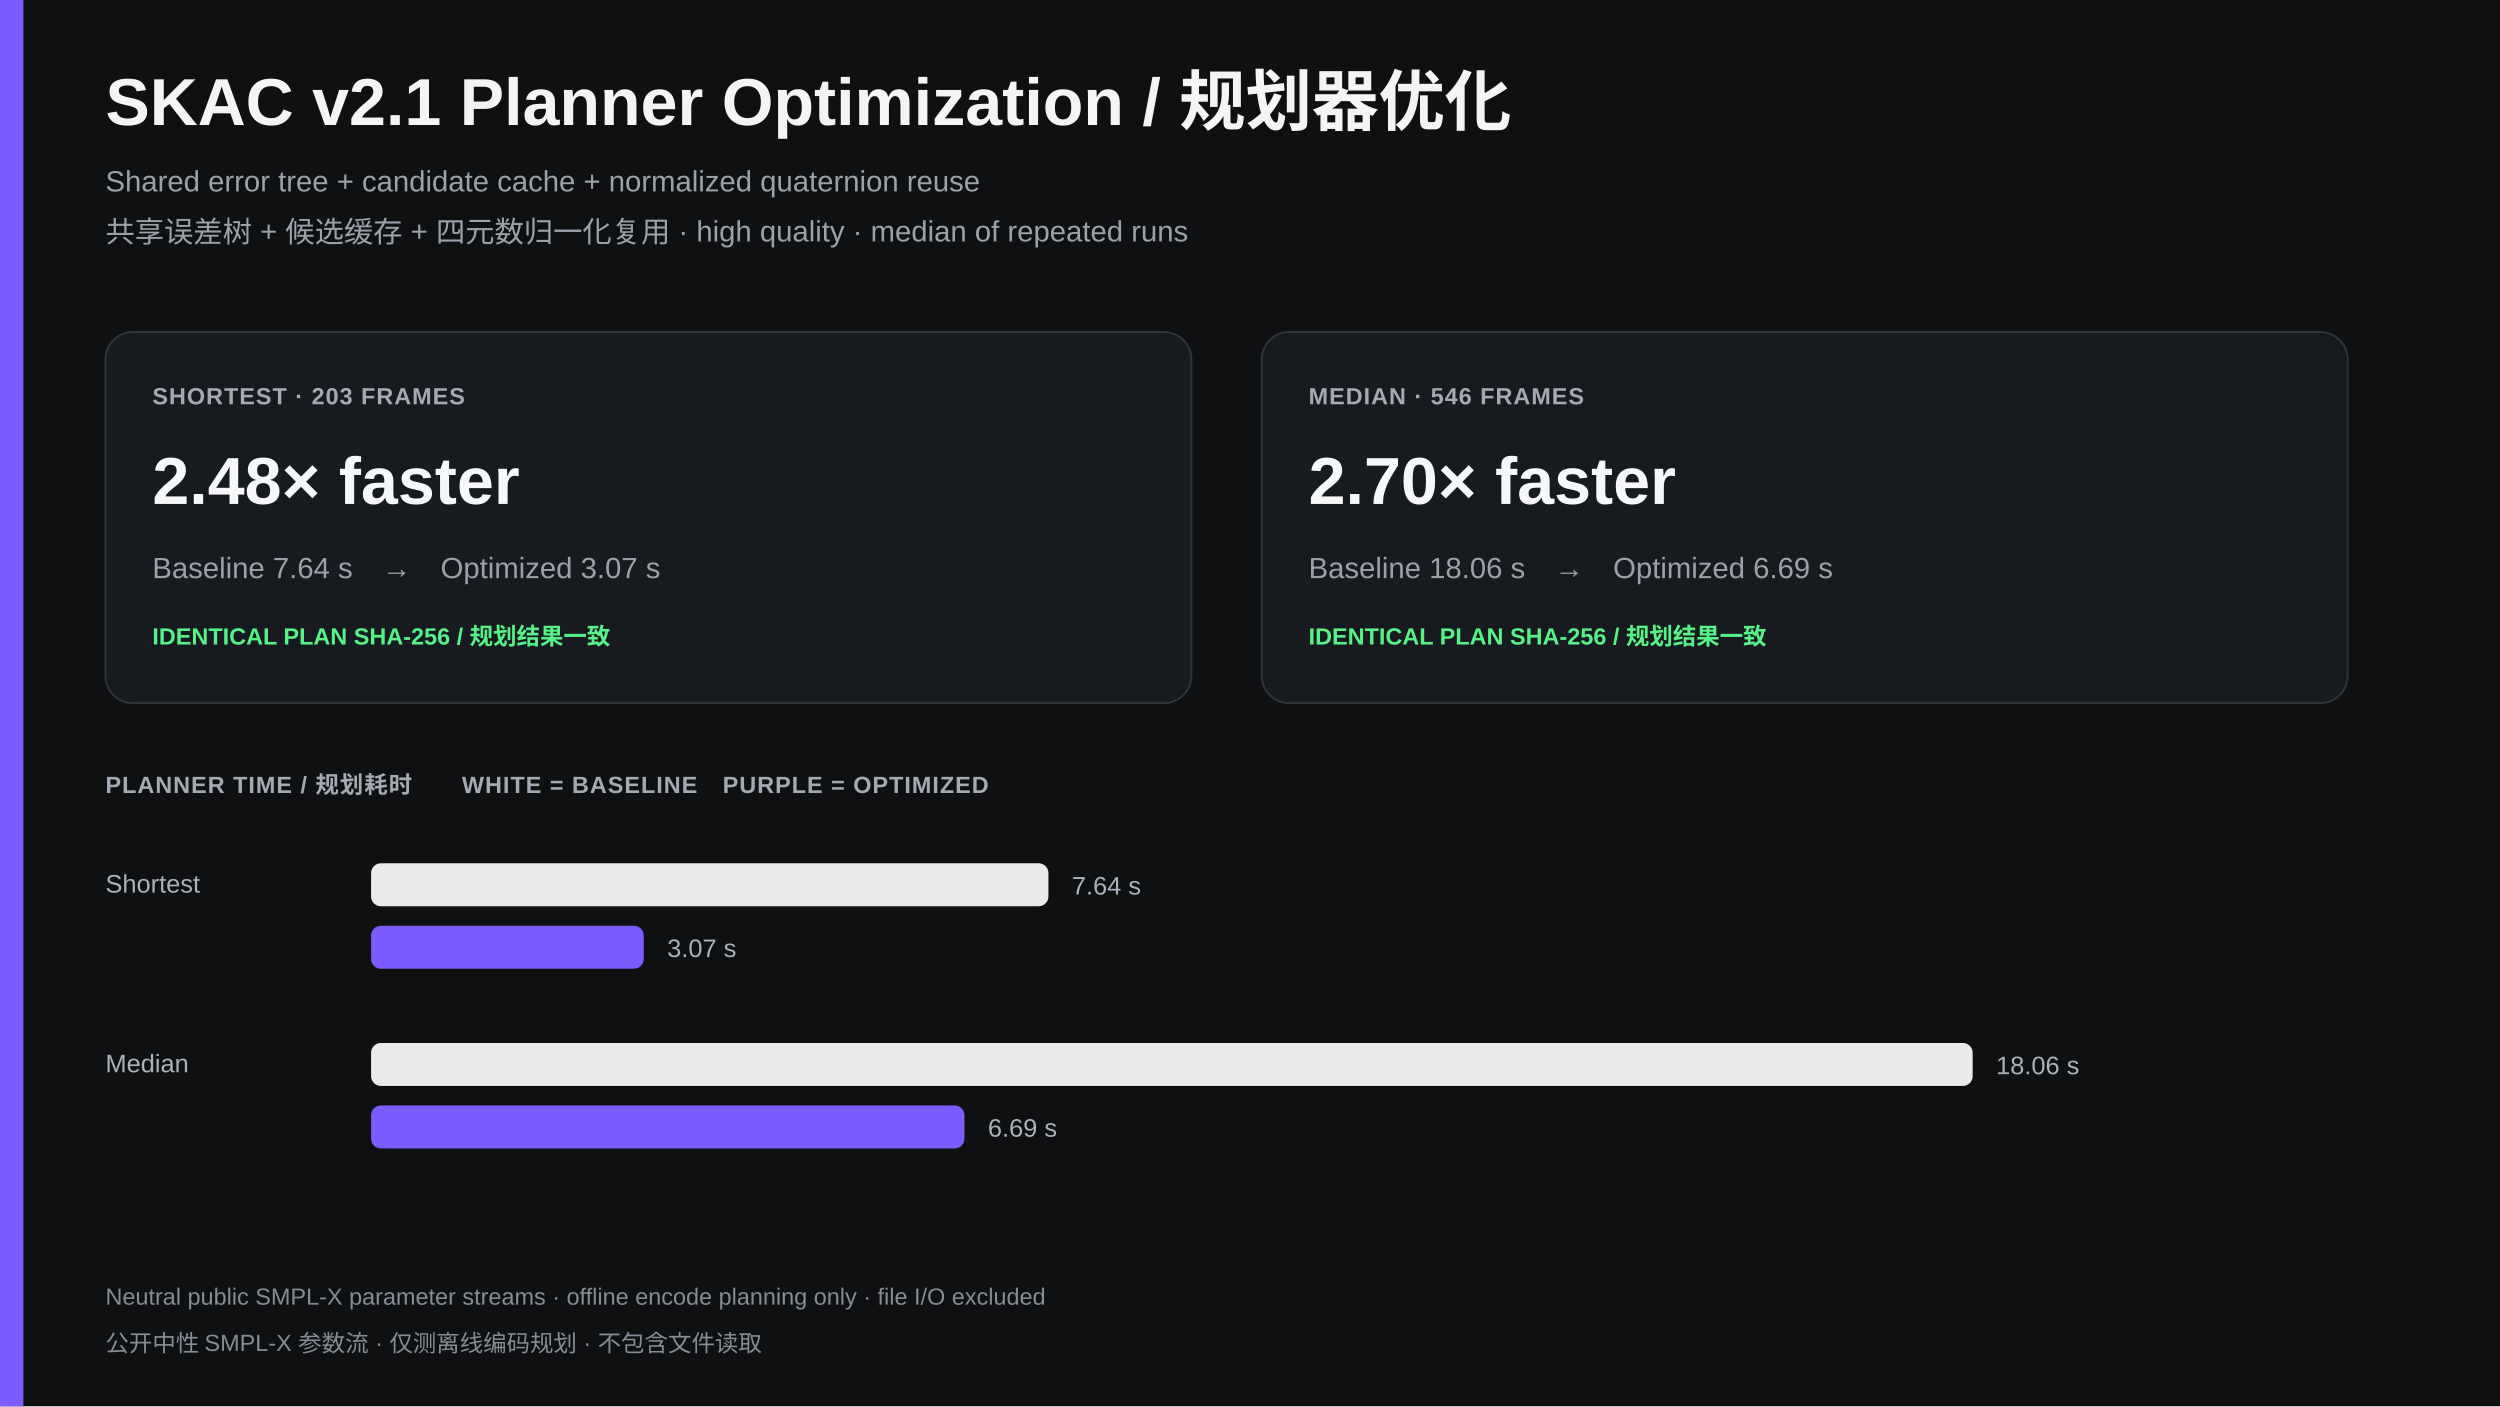
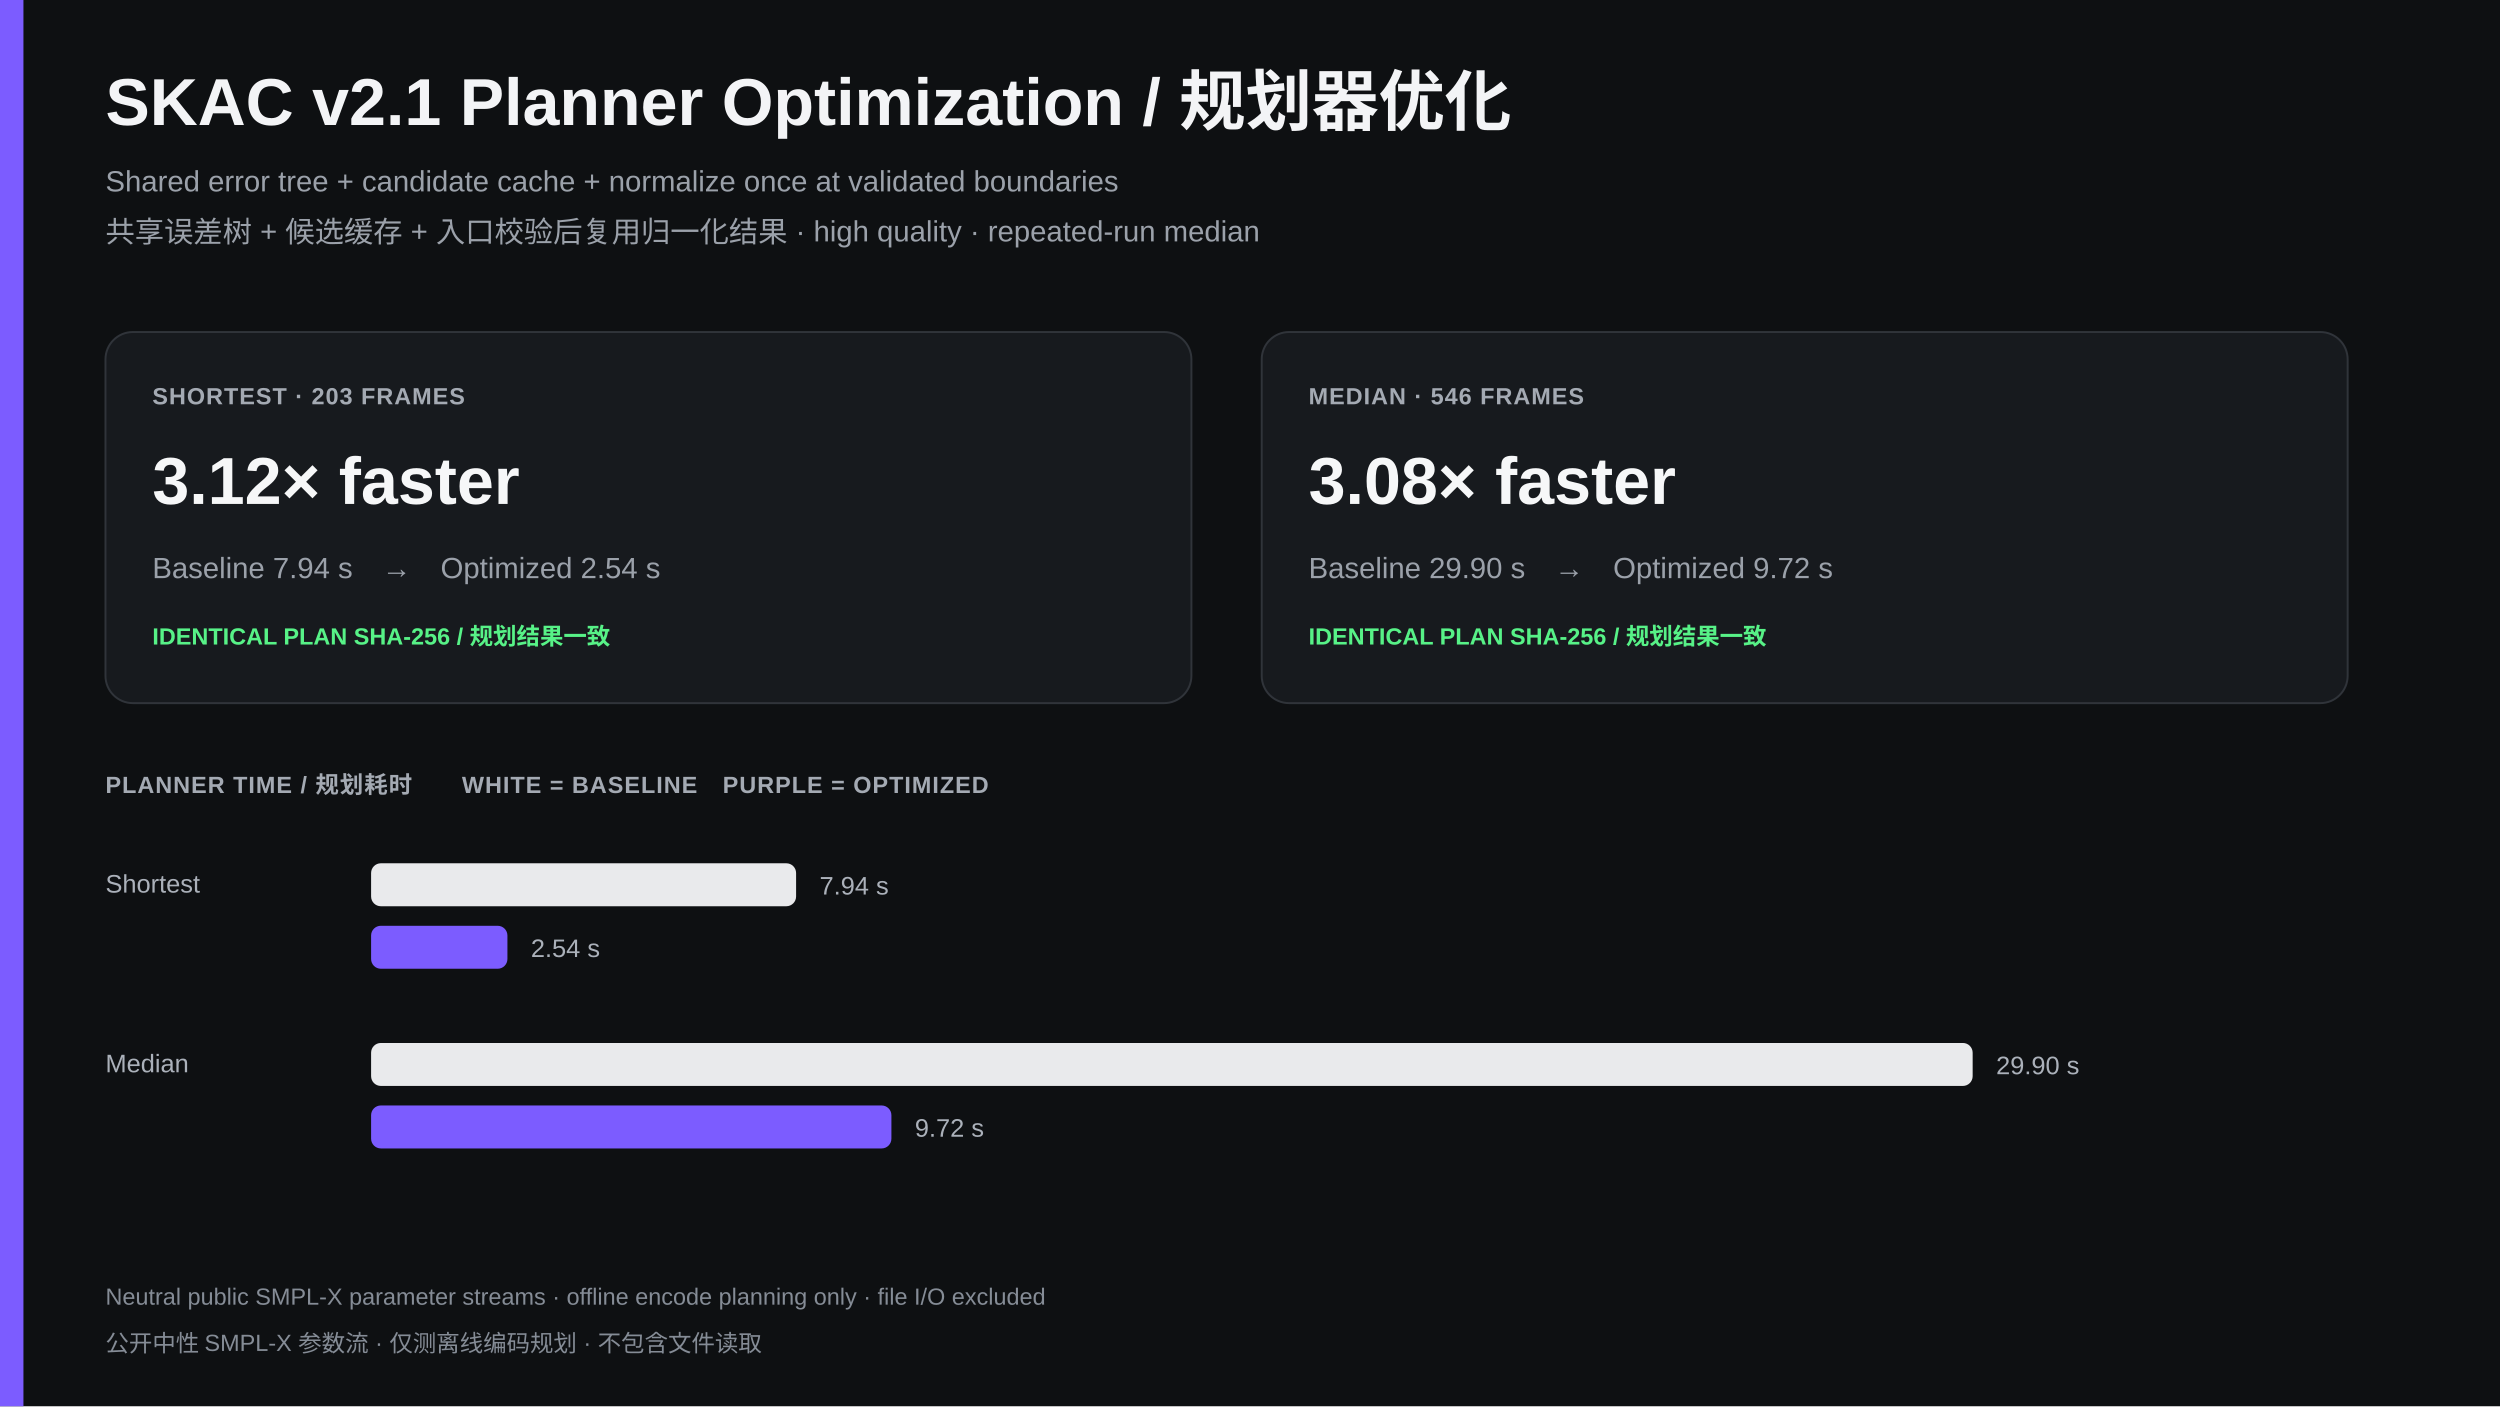
<svg xmlns="http://www.w3.org/2000/svg" width="1280" height="720" viewBox="0 0 1280 720">
  <style>.bg{fill:#0e1012}.card{fill:#171a1e;stroke:#30343a}.title{fill:#f3f4f6;font:700 34px Arial,sans-serif}.sub{fill:#9ba1aa;font:15px Arial,sans-serif}.label{fill:#a4aab3;font:700 12px Arial,sans-serif;letter-spacing:.5px}.value{fill:#f6f7f8;font:700 34px Arial,sans-serif}.axis{fill:#abb1ba;font:13px Arial,sans-serif}.ok{fill:#57f287;font:700 12px Arial,sans-serif}.note{fill:#858c96;font:12px Arial,sans-serif}.raw{fill:#e9eaec}.accent{fill:#7c5cff}</style>
  <rect width="1280" height="720" class="bg" />
  <rect width="12" height="720" class="accent" />
  <text x="54" y="64" class="title">SKAC v2.1 Planner Optimization / 规划器优化</text>
-   <text x="54" y="98" class="sub">Shared error tree + candidate cache + normalized quaternion reuse</text>
-   <text x="54" y="124" class="sub">共享误差树 + 候选缓存 + 四元数归一化复用 · high quality · median of repeated runs</text>
+   <text x="54" y="98" class="sub">Shared error tree + candidate cache + normalize once at validated boundaries</text>
+   <text x="54" y="124" class="sub">共享误差树 + 候选缓存 + 入口校验后复用归一化结果 · high quality · repeated-run median</text>
  <rect x="54" y="170" width="556" height="190" rx="14" class="card" />
  <text x="78" y="207" class="label">SHORTEST · 203 FRAMES</text>
-   <text x="78" y="258" class="value">2.48× faster</text>
-   <text x="78" y="296" class="sub">Baseline 7.64 s　→　Optimized 3.07 s</text>
+   <text x="78" y="258" class="value">3.12× faster</text>
+   <text x="78" y="296" class="sub">Baseline 7.94 s　→　Optimized 2.54 s</text>
  <text x="78" y="330" class="ok">IDENTICAL PLAN SHA-256 / 规划结果一致</text>
  <rect x="646" y="170" width="556" height="190" rx="14" class="card" />
  <text x="670" y="207" class="label">MEDIAN · 546 FRAMES</text>
-   <text x="670" y="258" class="value">2.70× faster</text>
-   <text x="670" y="296" class="sub">Baseline 18.06 s　→　Optimized 6.69 s</text>
+   <text x="670" y="258" class="value">3.08× faster</text>
+   <text x="670" y="296" class="sub">Baseline 29.90 s　→　Optimized 9.72 s</text>
  <text x="670" y="330" class="ok">IDENTICAL PLAN SHA-256 / 规划结果一致</text>
  <text x="54" y="406" class="label">PLANNER TIME / 规划耗时　　WHITE = BASELINE　PURPLE = OPTIMIZED</text>
  <text x="54" y="457" class="axis">Shortest</text>
-   <rect x="190" y="442" width="346.8" height="22" rx="5" class="raw" />
-   <rect x="190" y="474" width="139.6" height="22" rx="5" class="accent" />
-   <text x="548.8" y="458" class="axis">7.64 s</text>
-   <text x="341.6" y="490" class="axis">3.07 s</text>
+   <rect x="190" y="442" width="217.6" height="22" rx="5" class="raw" />
+   <rect x="190" y="474" width="69.8" height="22" rx="5" class="accent" />
+   <text x="419.6" y="458" class="axis">7.94 s</text>
+   <text x="271.8" y="490" class="axis">2.54 s</text>
  <text x="54" y="549" class="axis">Median</text>
  <rect x="190" y="534" width="820.0" height="22" rx="5" class="raw" />
-   <rect x="190" y="566" width="303.8" height="22" rx="5" class="accent" />
-   <text x="1022.0" y="550" class="axis">18.06 s</text>
-   <text x="505.8" y="582" class="axis">6.69 s</text>
+   <rect x="190" y="566" width="266.4" height="22" rx="5" class="accent" />
+   <text x="1022.0" y="550" class="axis">29.90 s</text>
+   <text x="468.4" y="582" class="axis">9.72 s</text>
  <text x="54" y="668" class="note">Neutral public SMPL-X parameter streams · offline encode planning only · file I/O excluded</text>
  <text x="54" y="692" class="note">公开中性 SMPL-X 参数流 · 仅测离线编码规划 · 不包含文件读取</text>
</svg>
